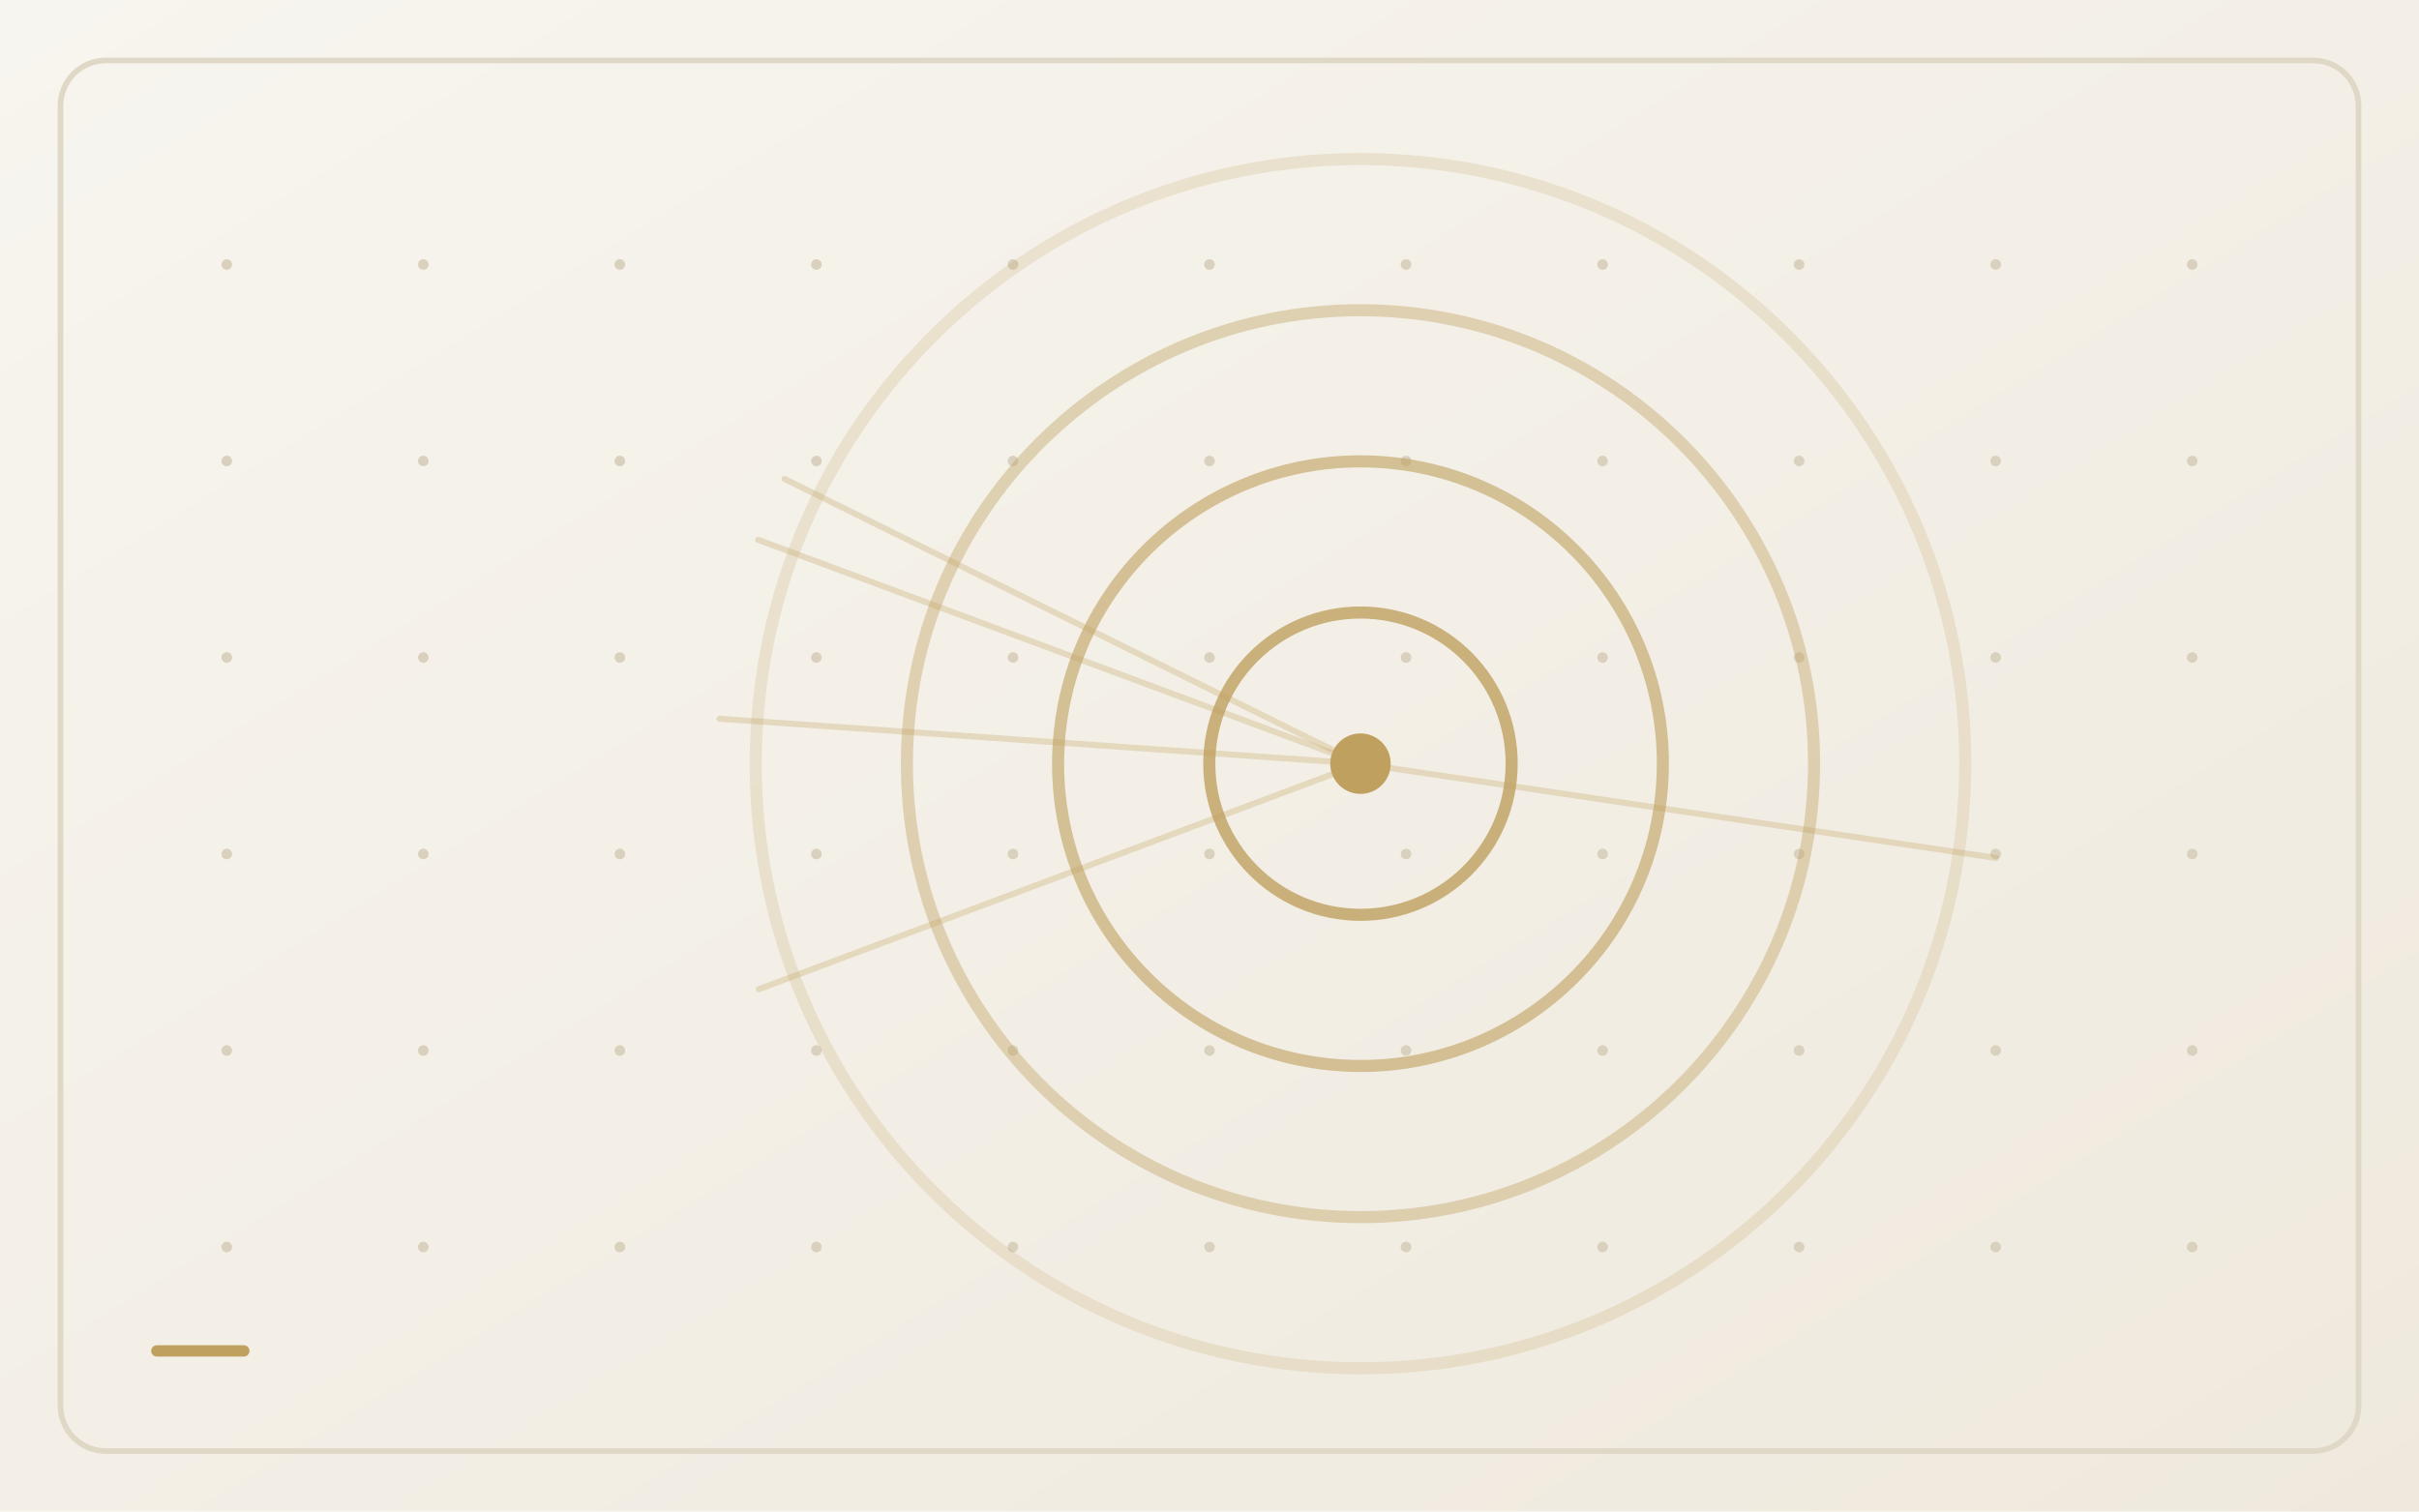
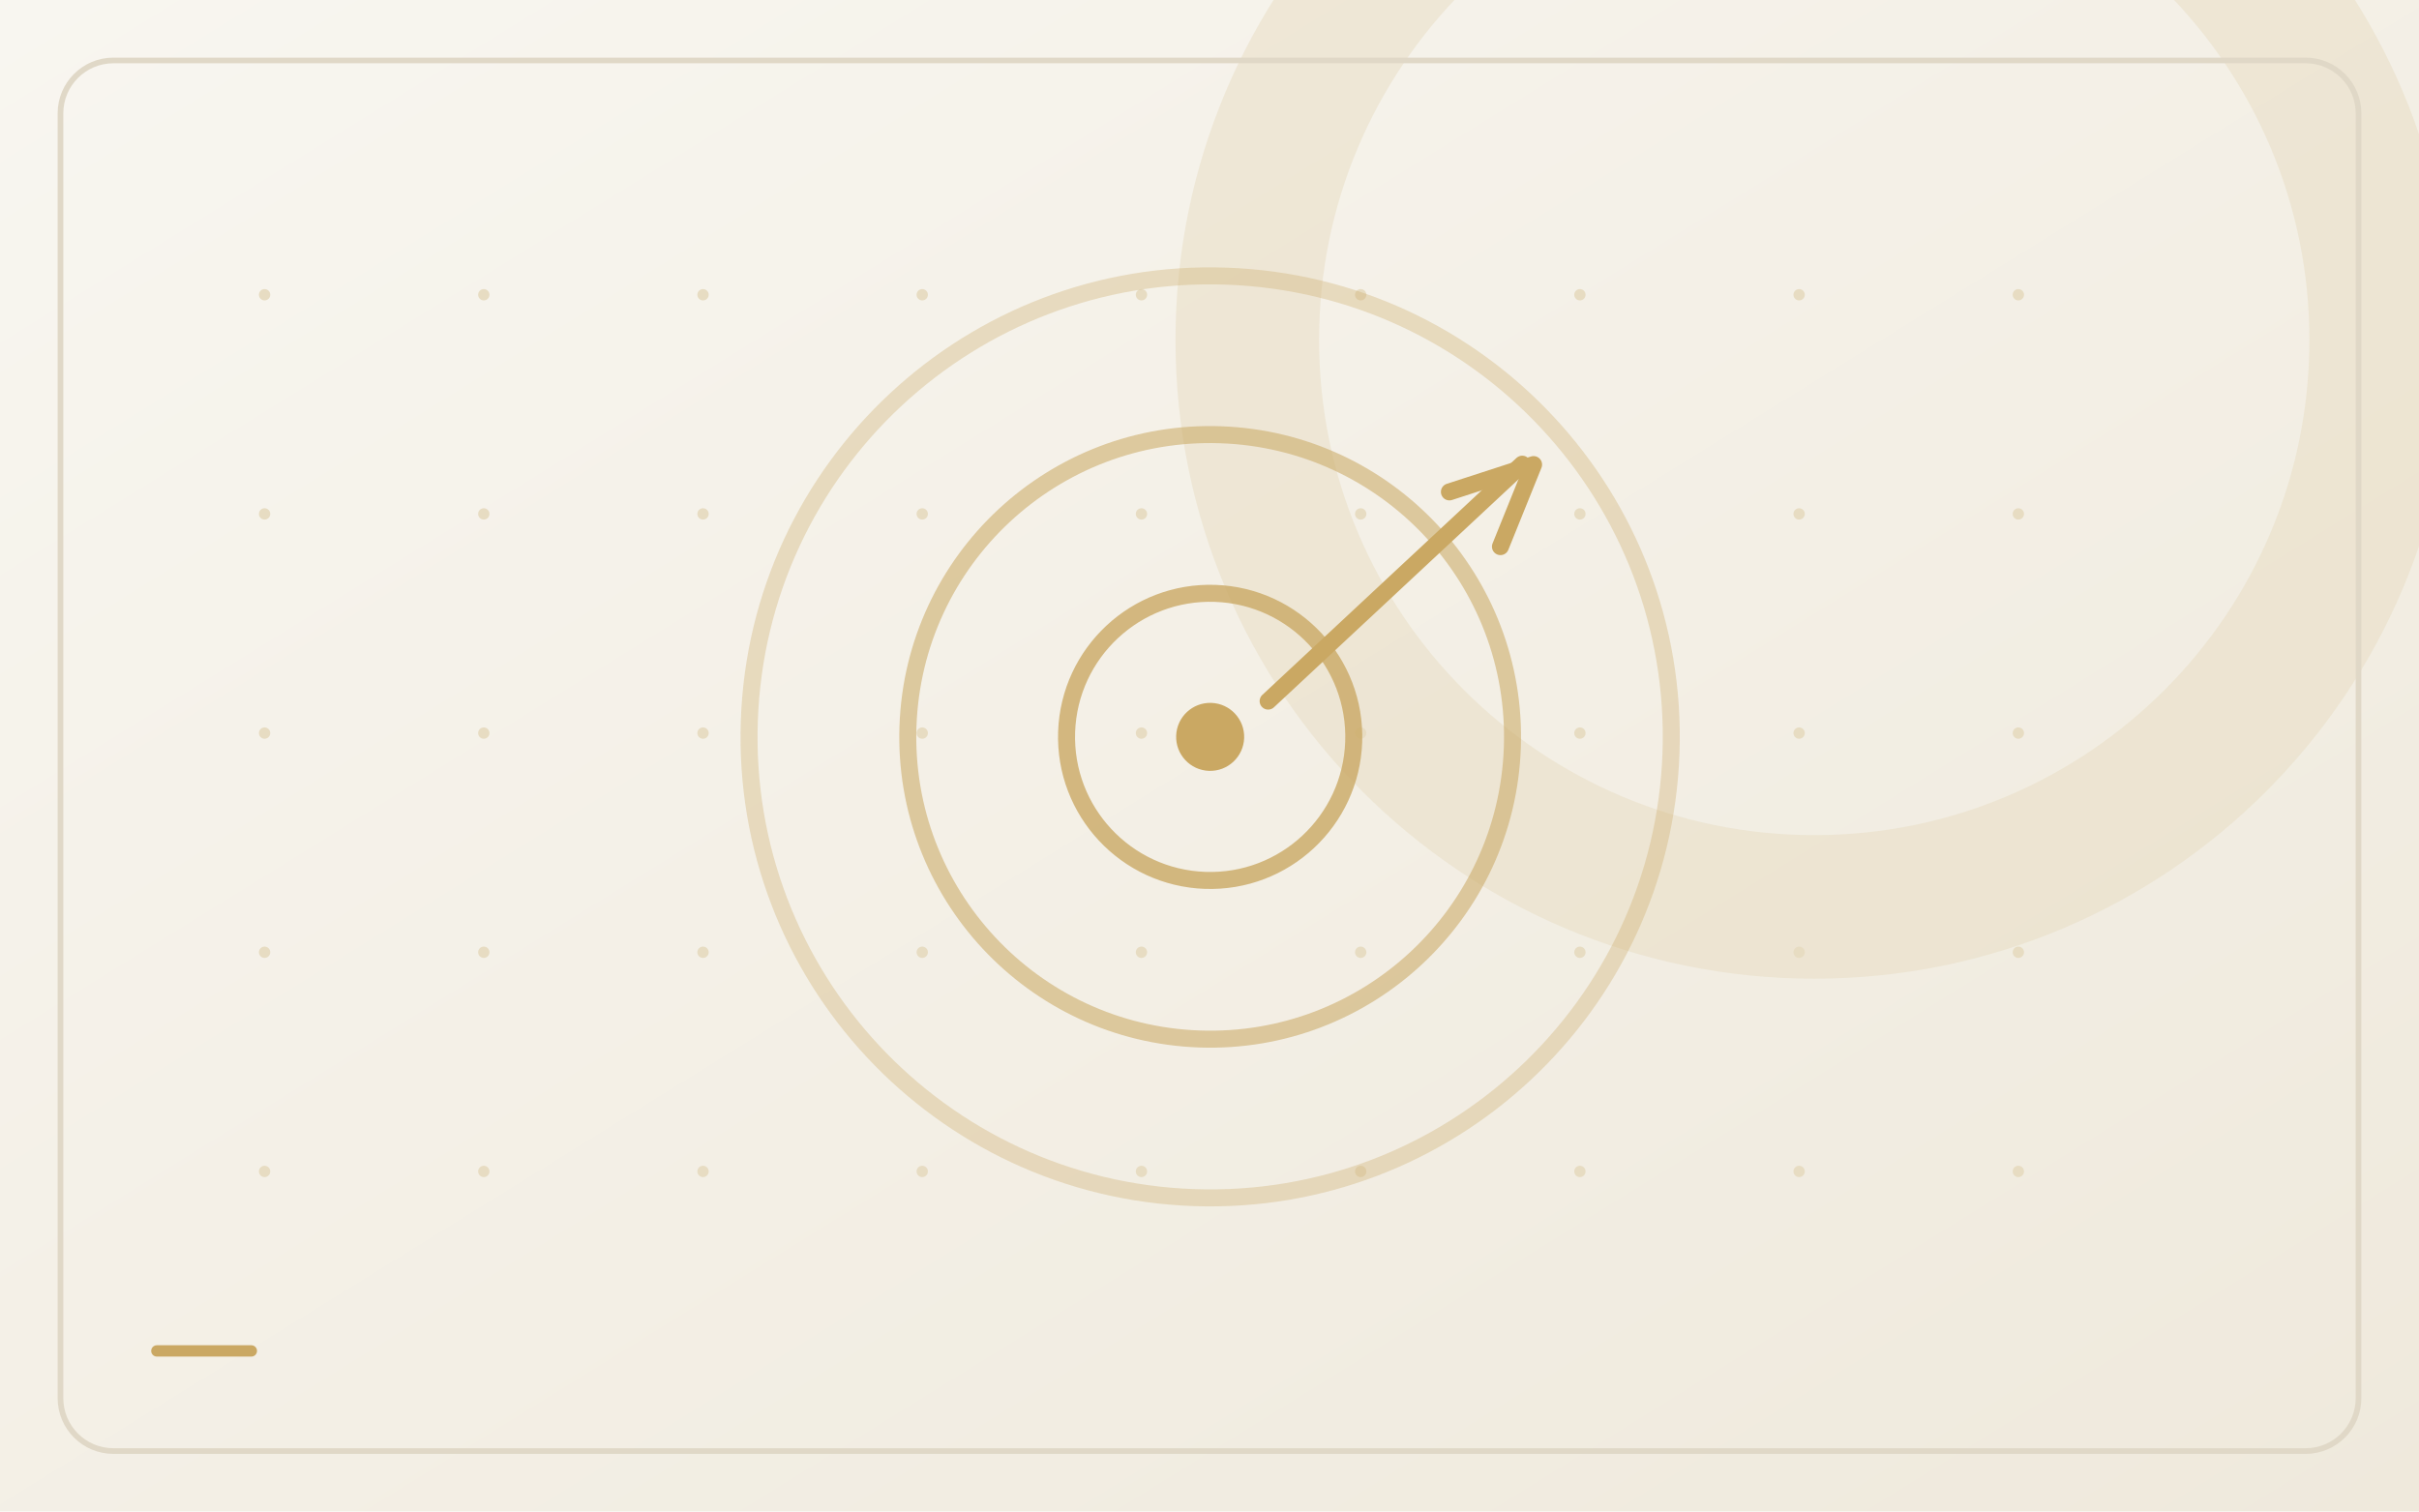
<svg xmlns="http://www.w3.org/2000/svg" viewBox="0 0 640 400" width="640" height="400">
  <defs>
    <linearGradient id="bg" x1="0" y1="0" x2="1" y2="1">
-       <stop offset="0" stop-color="#f7f5ef" />
-       <stop offset="1" stop-color="#efe9dd" />
+       <stop offset="0" stop-color="#f8f6f0" />
+       <stop offset="1" stop-color="#efe9dc" />
    </linearGradient>
  </defs>
  <rect width="640" height="400" fill="url(#bg)" />
-   <circle cx="60" cy="70" r="1.4" fill="#d9d0bd" />
-   <circle cx="60" cy="122" r="1.4" fill="#d9d0bd" />
-   <circle cx="60" cy="174" r="1.4" fill="#d9d0bd" />
-   <circle cx="60" cy="226" r="1.4" fill="#d9d0bd" />
-   <circle cx="60" cy="278" r="1.4" fill="#d9d0bd" />
-   <circle cx="60" cy="330" r="1.4" fill="#d9d0bd" />
-   <circle cx="112" cy="70" r="1.4" fill="#d9d0bd" />
-   <circle cx="112" cy="122" r="1.4" fill="#d9d0bd" />
-   <circle cx="112" cy="174" r="1.4" fill="#d9d0bd" />
-   <circle cx="112" cy="226" r="1.4" fill="#d9d0bd" />
-   <circle cx="112" cy="278" r="1.4" fill="#d9d0bd" />
-   <circle cx="112" cy="330" r="1.4" fill="#d9d0bd" />
-   <circle cx="164" cy="70" r="1.4" fill="#d9d0bd" />
-   <circle cx="164" cy="122" r="1.4" fill="#d9d0bd" />
-   <circle cx="164" cy="174" r="1.4" fill="#d9d0bd" />
-   <circle cx="164" cy="226" r="1.4" fill="#d9d0bd" />
-   <circle cx="164" cy="278" r="1.4" fill="#d9d0bd" />
-   <circle cx="164" cy="330" r="1.4" fill="#d9d0bd" />
-   <circle cx="216" cy="70" r="1.4" fill="#d9d0bd" />
-   <circle cx="216" cy="122" r="1.4" fill="#d9d0bd" />
-   <circle cx="216" cy="174" r="1.4" fill="#d9d0bd" />
-   <circle cx="216" cy="226" r="1.4" fill="#d9d0bd" />
-   <circle cx="216" cy="278" r="1.4" fill="#d9d0bd" />
-   <circle cx="216" cy="330" r="1.4" fill="#d9d0bd" />
-   <circle cx="268" cy="70" r="1.4" fill="#d9d0bd" />
-   <circle cx="268" cy="122" r="1.4" fill="#d9d0bd" />
-   <circle cx="268" cy="174" r="1.4" fill="#d9d0bd" />
-   <circle cx="268" cy="226" r="1.4" fill="#d9d0bd" />
-   <circle cx="268" cy="278" r="1.4" fill="#d9d0bd" />
-   <circle cx="268" cy="330" r="1.4" fill="#d9d0bd" />
-   <circle cx="320" cy="70" r="1.4" fill="#d9d0bd" />
-   <circle cx="320" cy="122" r="1.4" fill="#d9d0bd" />
-   <circle cx="320" cy="174" r="1.4" fill="#d9d0bd" />
-   <circle cx="320" cy="226" r="1.4" fill="#d9d0bd" />
-   <circle cx="320" cy="278" r="1.4" fill="#d9d0bd" />
-   <circle cx="320" cy="330" r="1.4" fill="#d9d0bd" />
-   <circle cx="372" cy="70" r="1.4" fill="#d9d0bd" />
-   <circle cx="372" cy="122" r="1.4" fill="#d9d0bd" />
-   <circle cx="372" cy="174" r="1.4" fill="#d9d0bd" />
-   <circle cx="372" cy="226" r="1.4" fill="#d9d0bd" />
-   <circle cx="372" cy="278" r="1.4" fill="#d9d0bd" />
-   <circle cx="372" cy="330" r="1.4" fill="#d9d0bd" />
-   <circle cx="424" cy="70" r="1.4" fill="#d9d0bd" />
-   <circle cx="424" cy="122" r="1.4" fill="#d9d0bd" />
-   <circle cx="424" cy="174" r="1.4" fill="#d9d0bd" />
-   <circle cx="424" cy="226" r="1.4" fill="#d9d0bd" />
-   <circle cx="424" cy="278" r="1.4" fill="#d9d0bd" />
-   <circle cx="424" cy="330" r="1.4" fill="#d9d0bd" />
-   <circle cx="476" cy="70" r="1.4" fill="#d9d0bd" />
-   <circle cx="476" cy="122" r="1.4" fill="#d9d0bd" />
-   <circle cx="476" cy="174" r="1.4" fill="#d9d0bd" />
-   <circle cx="476" cy="226" r="1.4" fill="#d9d0bd" />
-   <circle cx="476" cy="278" r="1.4" fill="#d9d0bd" />
-   <circle cx="476" cy="330" r="1.4" fill="#d9d0bd" />
-   <circle cx="528" cy="70" r="1.4" fill="#d9d0bd" />
-   <circle cx="528" cy="122" r="1.4" fill="#d9d0bd" />
-   <circle cx="528" cy="174" r="1.4" fill="#d9d0bd" />
-   <circle cx="528" cy="226" r="1.4" fill="#d9d0bd" />
-   <circle cx="528" cy="278" r="1.4" fill="#d9d0bd" />
-   <circle cx="528" cy="330" r="1.4" fill="#d9d0bd" />
-   <circle cx="580" cy="70" r="1.4" fill="#d9d0bd" />
-   <circle cx="580" cy="122" r="1.4" fill="#d9d0bd" />
-   <circle cx="580" cy="174" r="1.4" fill="#d9d0bd" />
-   <circle cx="580" cy="226" r="1.4" fill="#d9d0bd" />
-   <circle cx="580" cy="278" r="1.4" fill="#d9d0bd" />
-   <circle cx="580" cy="330" r="1.4" fill="#d9d0bd" />
-   <rect x="16" y="16" width="608" height="368" fill="none" stroke="#e0d8c7" stroke-width="1.5" rx="12" />
-   <g transform="rotate(3 320 200)">
-     <path d="M360 200 L529.235 216.114" stroke="#bfa05f" fill="none" stroke-linecap="round" stroke-linejoin="round" stroke-width="1.6" opacity="0.3" />
-     <path d="M360 200 L204.165 267.938" stroke="#bfa05f" fill="none" stroke-linecap="round" stroke-linejoin="round" stroke-width="1.6" opacity="0.3" />
-     <path d="M360 200 L203.883 132.713" stroke="#bfa05f" fill="none" stroke-linecap="round" stroke-linejoin="round" stroke-width="1.6" opacity="0.3" />
-     <path d="M360 200 L190.027 196.995" stroke="#bfa05f" fill="none" stroke-linecap="round" stroke-linejoin="round" stroke-width="1.6" opacity="0.3" />
-     <path d="M360 200 L197.771 149.189" stroke="#bfa05f" fill="none" stroke-linecap="round" stroke-linejoin="round" stroke-width="1.6" opacity="0.3" />
-     <circle cx="360" cy="200" r="40" stroke="#bfa05f" fill="none" stroke-width="3.2" stroke-linecap="round" stroke-linejoin="round" opacity="0.8" />
-     <circle cx="360" cy="200" r="80" stroke="#bfa05f" fill="none" stroke-width="3.2" stroke-linecap="round" stroke-linejoin="round" opacity="0.6" />
-     <circle cx="360" cy="200" r="120" stroke="#bfa05f" fill="none" stroke-width="3.2" stroke-linecap="round" stroke-linejoin="round" opacity="0.4" />
-     <circle cx="360" cy="200" r="160" stroke="#bfa05f" fill="none" stroke-width="3.2" stroke-linecap="round" stroke-linejoin="round" opacity="0.2" />
-     <circle cx="360" cy="200" r="8" fill="#bfa05f" />
+   <circle cx="480" cy="90" r="150" fill="none" stroke="#e7dcc2" stroke-width="38" opacity="0.5" />
+   <circle cx="70" cy="78" r="1.5" fill="#e7dcc2" />
+   <circle cx="70" cy="136" r="1.5" fill="#e7dcc2" />
+   <circle cx="70" cy="194" r="1.5" fill="#e7dcc2" />
+   <circle cx="70" cy="252" r="1.5" fill="#e7dcc2" />
+   <circle cx="70" cy="310" r="1.5" fill="#e7dcc2" />
+   <circle cx="128" cy="78" r="1.5" fill="#e7dcc2" />
+   <circle cx="128" cy="136" r="1.5" fill="#e7dcc2" />
+   <circle cx="128" cy="194" r="1.5" fill="#e7dcc2" />
+   <circle cx="128" cy="252" r="1.5" fill="#e7dcc2" />
+   <circle cx="128" cy="310" r="1.5" fill="#e7dcc2" />
+   <circle cx="186" cy="78" r="1.5" fill="#e7dcc2" />
+   <circle cx="186" cy="136" r="1.5" fill="#e7dcc2" />
+   <circle cx="186" cy="194" r="1.5" fill="#e7dcc2" />
+   <circle cx="186" cy="252" r="1.5" fill="#e7dcc2" />
+   <circle cx="186" cy="310" r="1.5" fill="#e7dcc2" />
+   <circle cx="244" cy="78" r="1.5" fill="#e7dcc2" />
+   <circle cx="244" cy="136" r="1.5" fill="#e7dcc2" />
+   <circle cx="244" cy="194" r="1.5" fill="#e7dcc2" />
+   <circle cx="244" cy="252" r="1.5" fill="#e7dcc2" />
+   <circle cx="244" cy="310" r="1.5" fill="#e7dcc2" />
+   <circle cx="302" cy="78" r="1.5" fill="#e7dcc2" />
+   <circle cx="302" cy="136" r="1.5" fill="#e7dcc2" />
+   <circle cx="302" cy="194" r="1.5" fill="#e7dcc2" />
+   <circle cx="302" cy="252" r="1.5" fill="#e7dcc2" />
+   <circle cx="302" cy="310" r="1.5" fill="#e7dcc2" />
+   <circle cx="360" cy="78" r="1.5" fill="#e7dcc2" />
+   <circle cx="360" cy="136" r="1.5" fill="#e7dcc2" />
+   <circle cx="360" cy="194" r="1.5" fill="#e7dcc2" />
+   <circle cx="360" cy="252" r="1.5" fill="#e7dcc2" />
+   <circle cx="360" cy="310" r="1.5" fill="#e7dcc2" />
+   <circle cx="418" cy="78" r="1.5" fill="#e7dcc2" />
+   <circle cx="418" cy="136" r="1.5" fill="#e7dcc2" />
+   <circle cx="418" cy="194" r="1.5" fill="#e7dcc2" />
+   <circle cx="418" cy="252" r="1.5" fill="#e7dcc2" />
+   <circle cx="418" cy="310" r="1.5" fill="#e7dcc2" />
+   <circle cx="476" cy="78" r="1.5" fill="#e7dcc2" />
+   <circle cx="476" cy="136" r="1.5" fill="#e7dcc2" />
+   <circle cx="476" cy="194" r="1.5" fill="#e7dcc2" />
+   <circle cx="476" cy="252" r="1.5" fill="#e7dcc2" />
+   <circle cx="476" cy="310" r="1.5" fill="#e7dcc2" />
+   <circle cx="534" cy="78" r="1.5" fill="#e7dcc2" />
+   <circle cx="534" cy="136" r="1.5" fill="#e7dcc2" />
+   <circle cx="534" cy="194" r="1.5" fill="#e7dcc2" />
+   <circle cx="534" cy="252" r="1.5" fill="#e7dcc2" />
+   <circle cx="534" cy="310" r="1.5" fill="#e7dcc2" />
+   <rect x="16" y="16" width="608" height="368" fill="none" stroke="#e0d8c7" stroke-width="1.5" rx="14" />
+   <g transform="rotate(2 320 200)">
+     <circle cx="320" cy="195" r="38" stroke="#caa863" fill="none" stroke-width="4.5" stroke-linecap="round" stroke-linejoin="round" opacity="0.789" />
+     <circle cx="320" cy="195" r="80" stroke="#caa863" fill="none" stroke-width="4.5" stroke-linecap="round" stroke-linejoin="round" opacity="0.556" />
+     <circle cx="320" cy="195" r="122" stroke="#caa863" fill="none" stroke-width="4.5" stroke-linecap="round" stroke-linejoin="round" opacity="0.322" />
+     <circle cx="320" cy="195" r="9" fill="#caa863" />
+     <path d="M400 120 L335 185" stroke="#caa863" fill="none" stroke-width="4.5" stroke-linecap="round" stroke-linejoin="round" />
+     <path d="M395 142 l8 -22 l-22 8" stroke="#caa863" fill="none" stroke-width="4.5" stroke-linecap="round" stroke-linejoin="round" />
  </g>
-   <rect x="40" y="356" width="26" height="3" rx="1.5" fill="#bfa05f" />
+   <rect x="40" y="356" width="28" height="3" rx="1.5" fill="#caa863" />
</svg>
